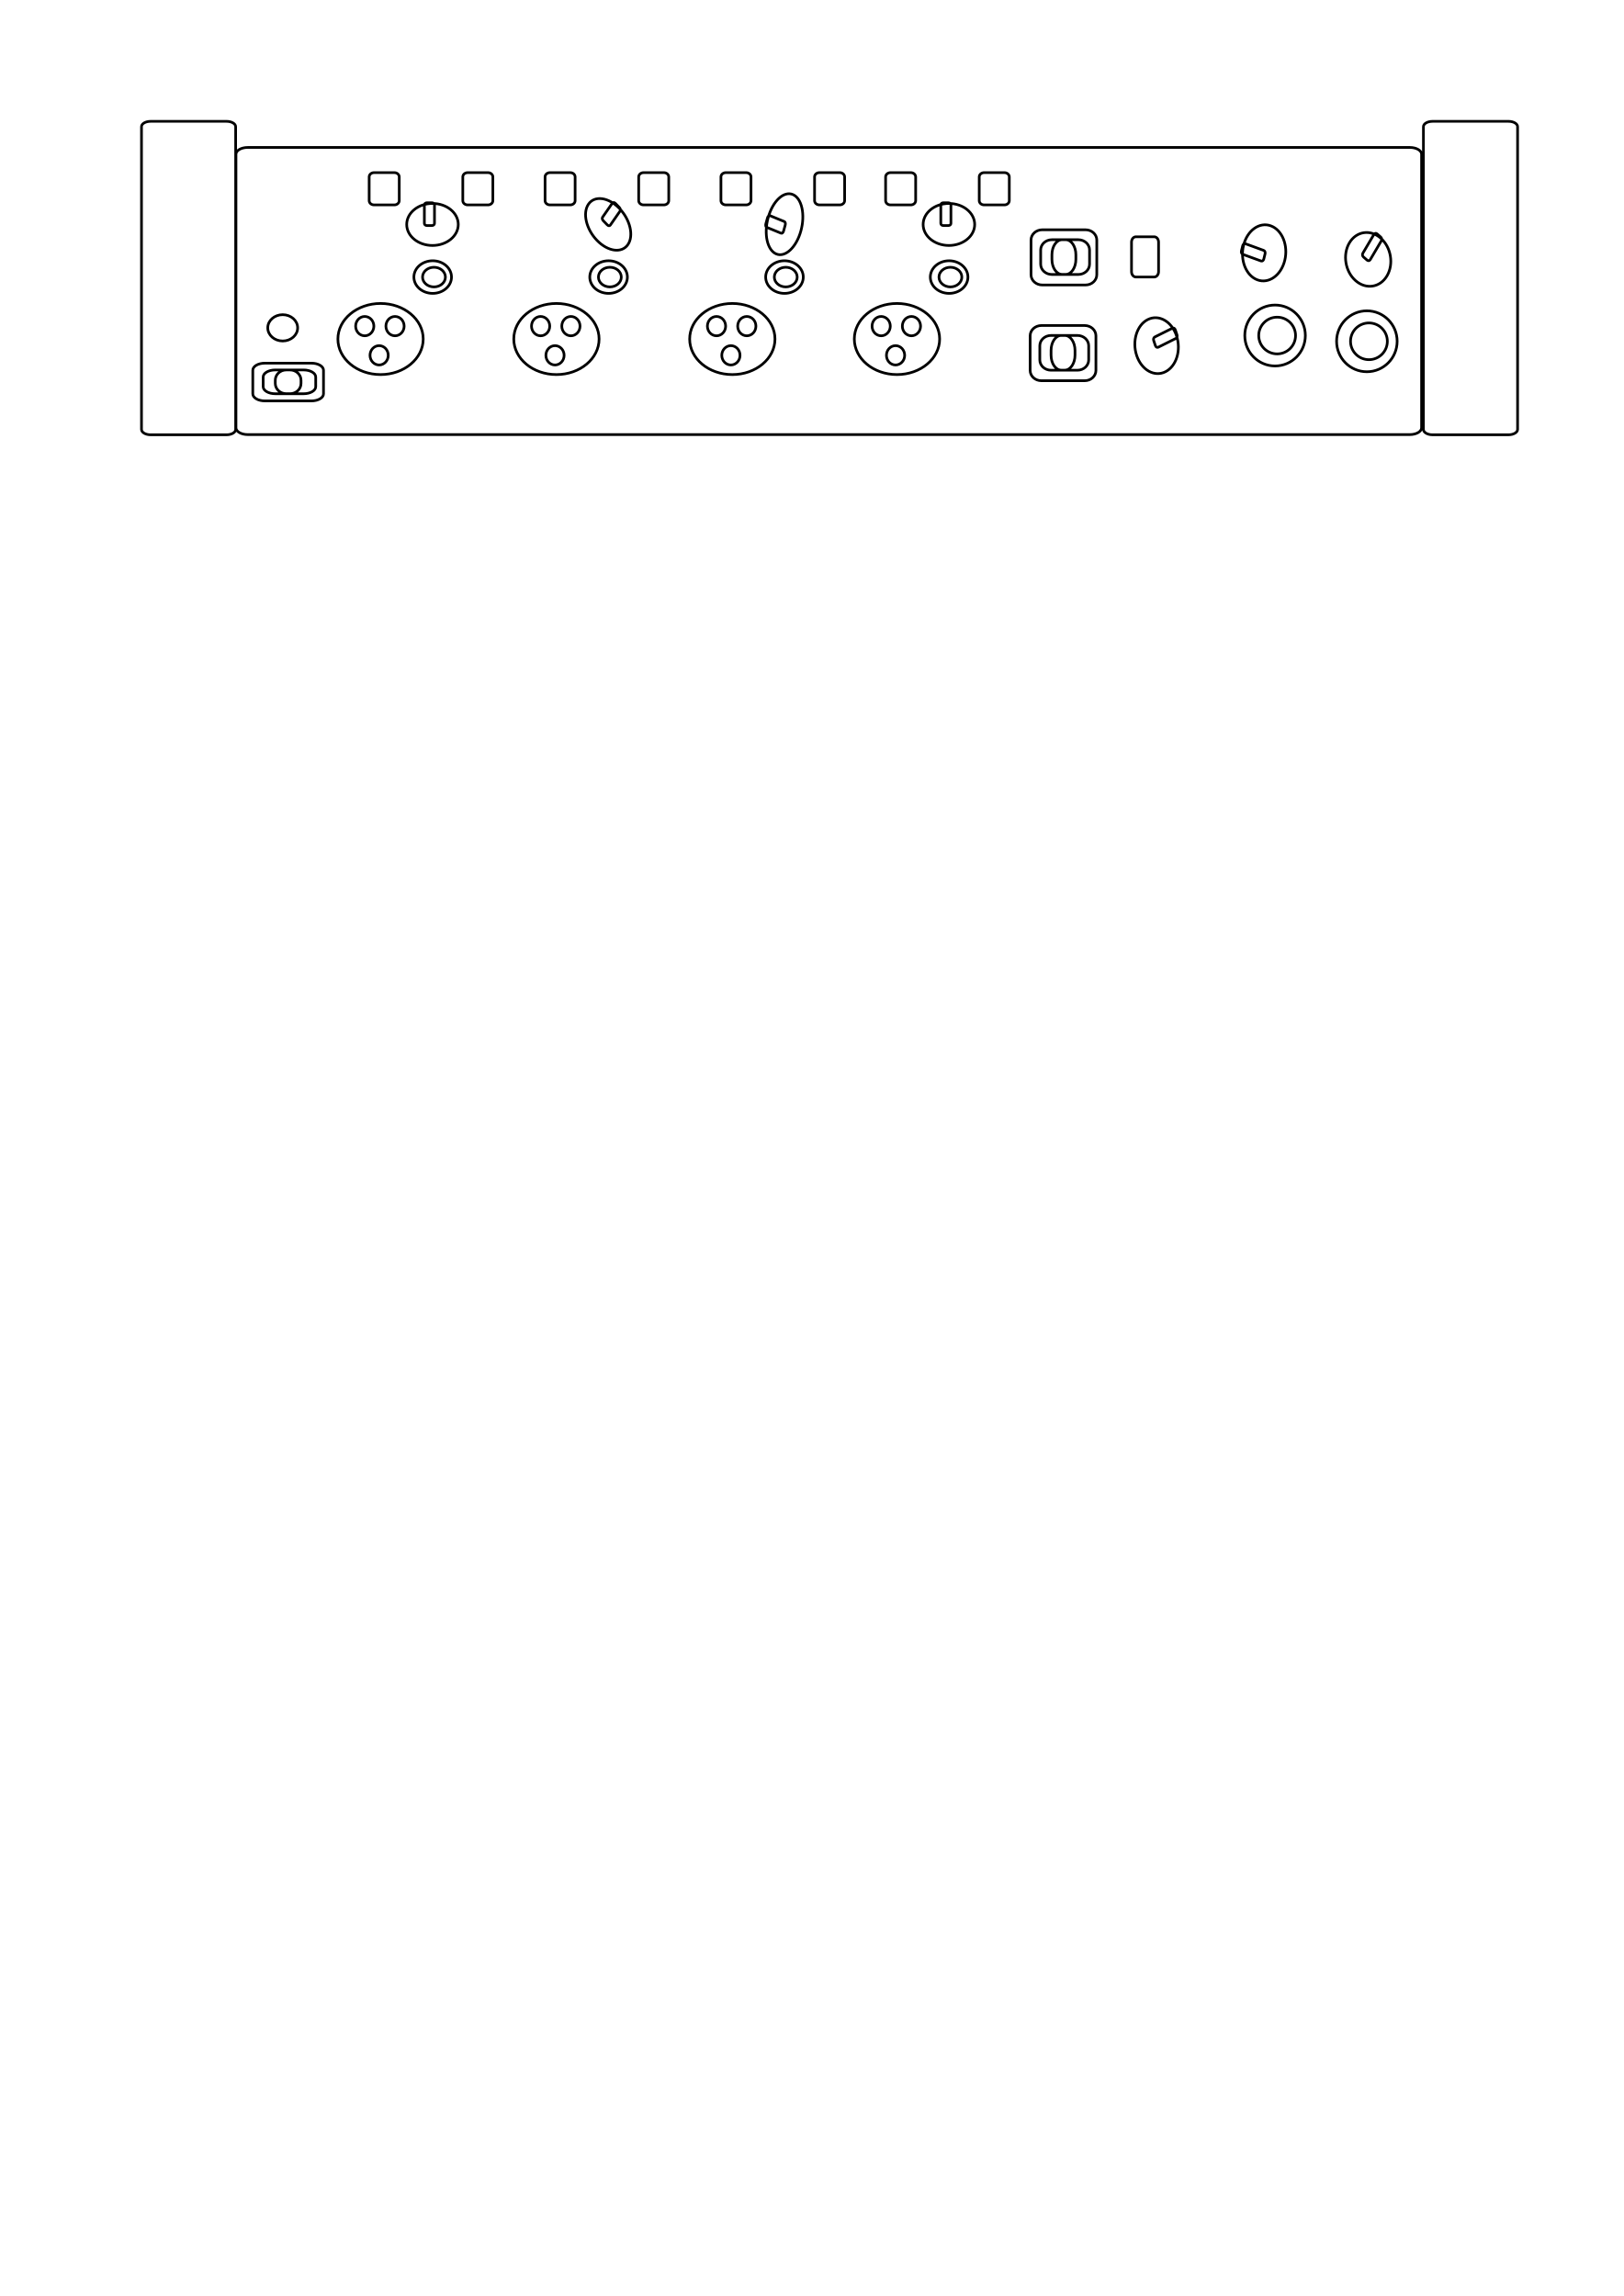
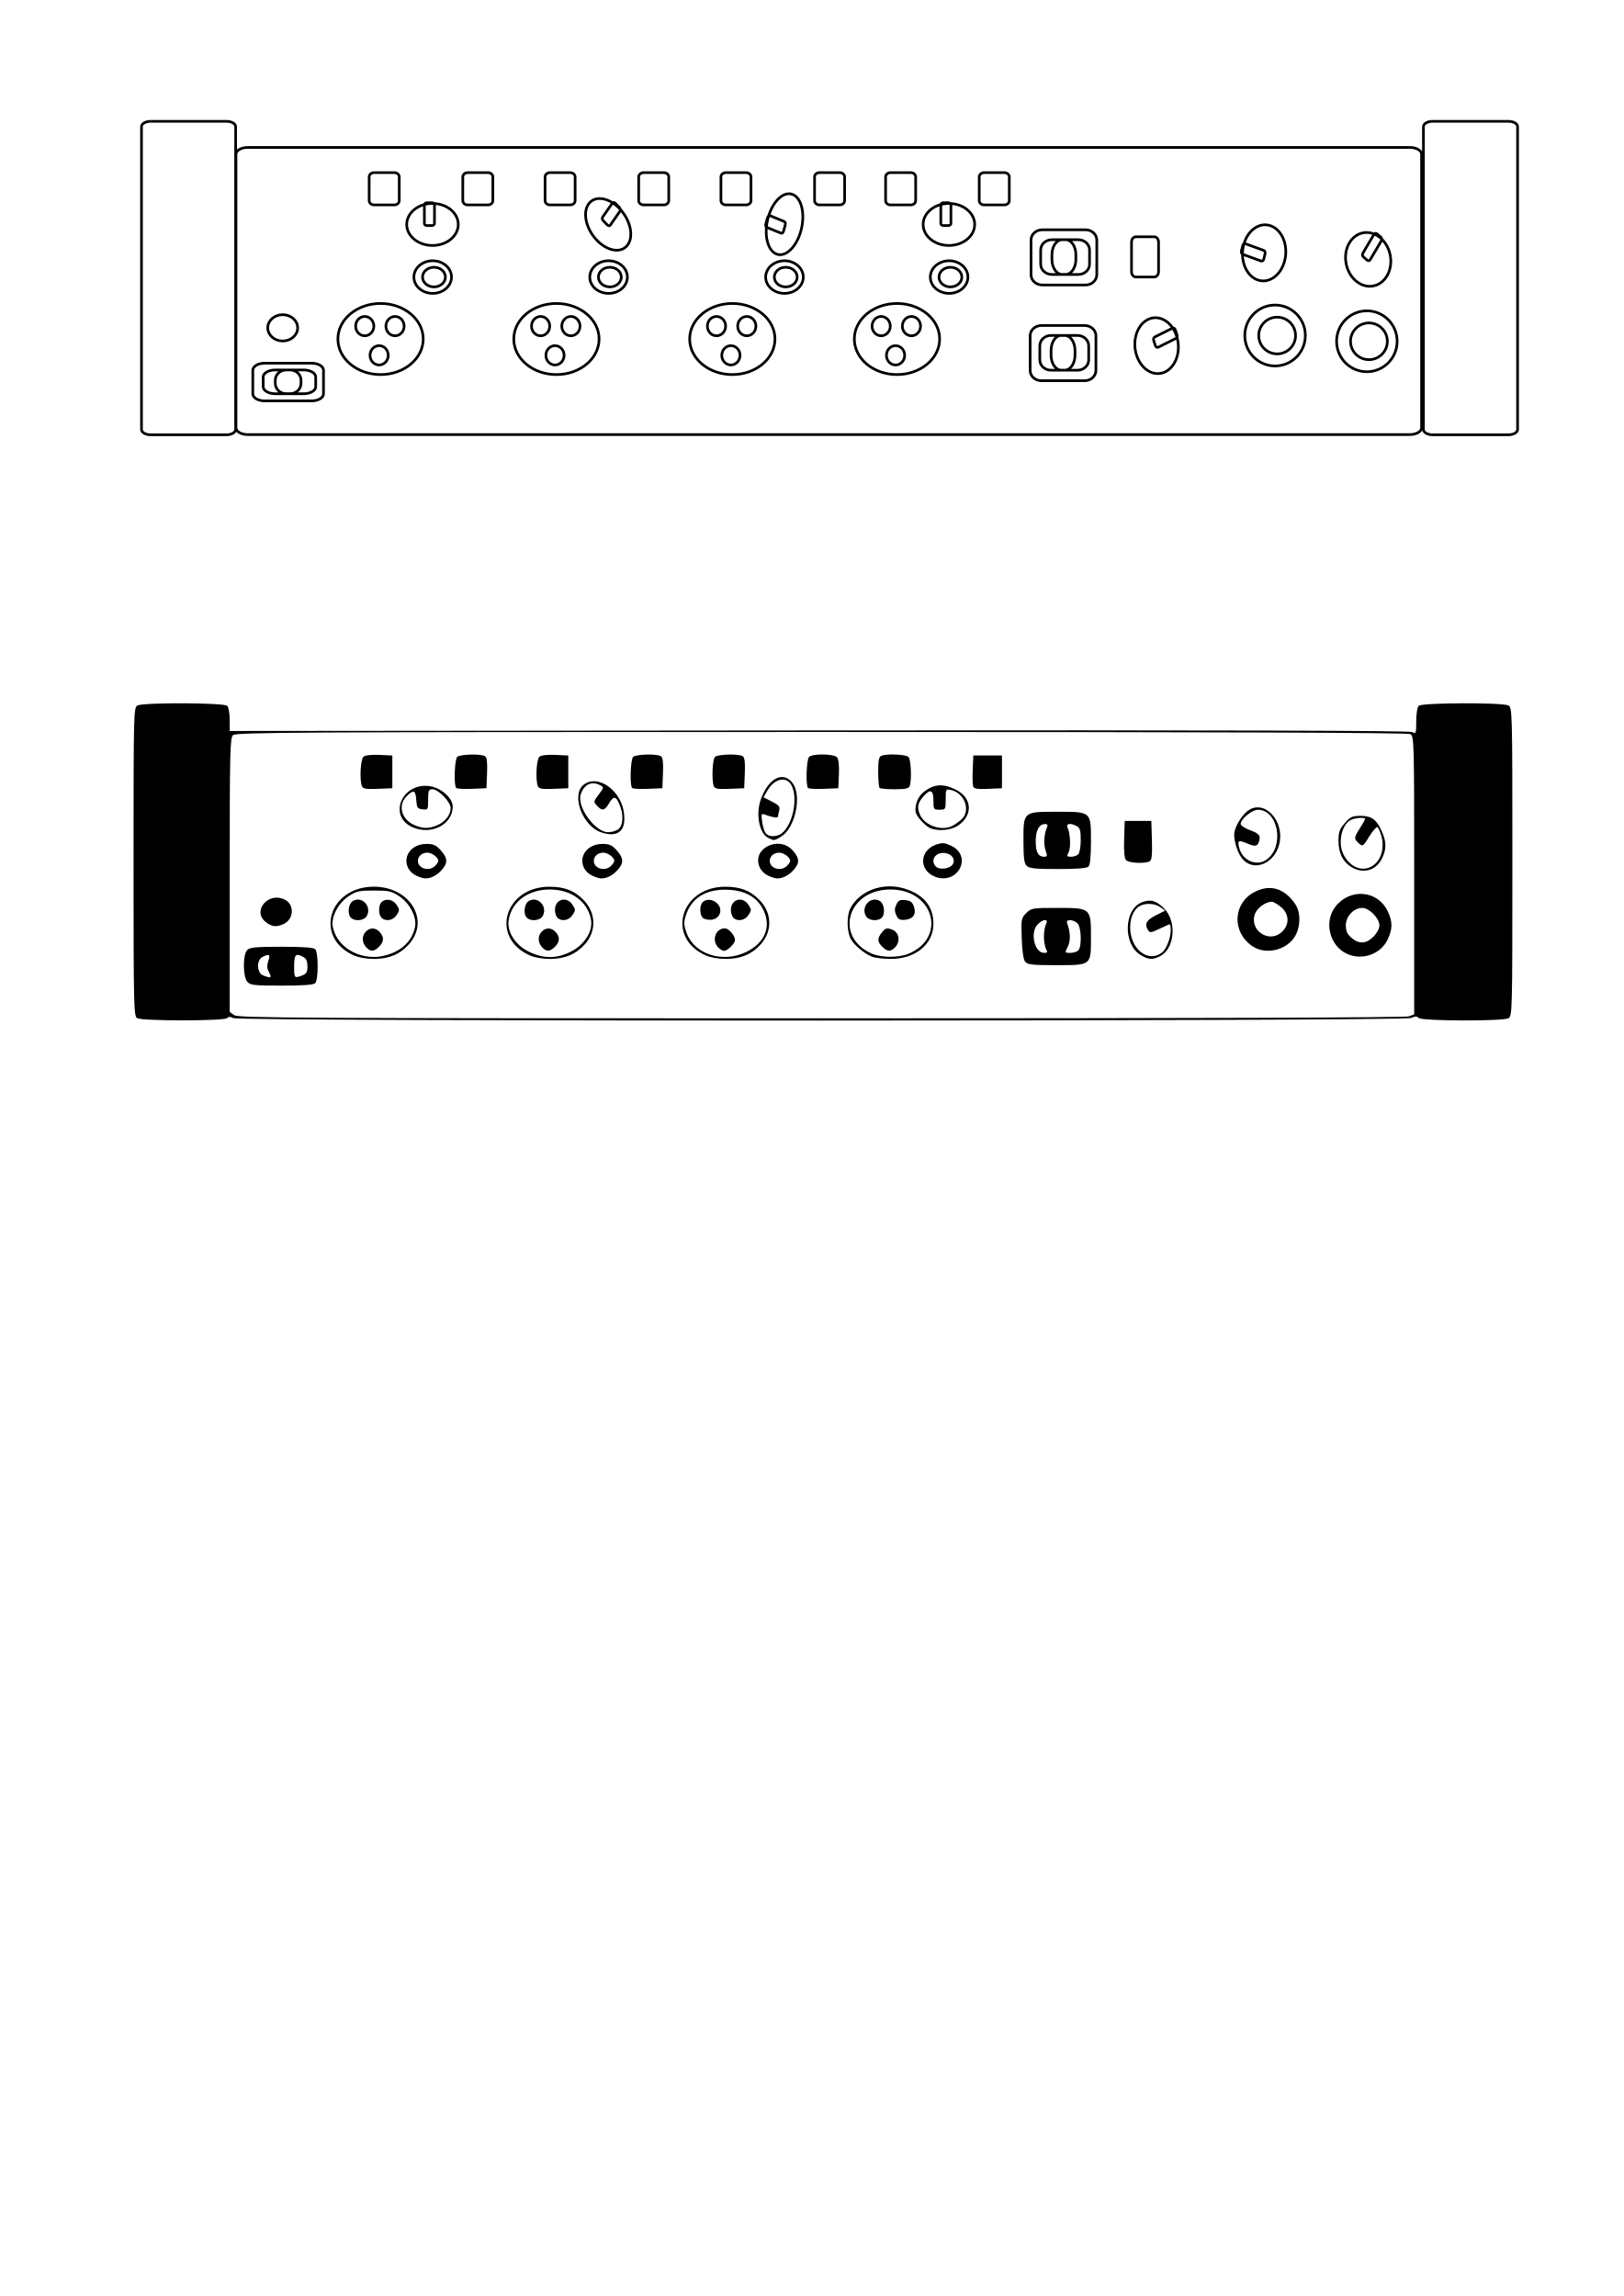
<svg xmlns="http://www.w3.org/2000/svg" width="210mm" height="297mm" viewBox="0 0 210 297" version="1.1" id="svg5">
  <defs id="defs2">
    </defs>
  <g id="layer1">
    <path id="path3294" style="fill:none;fill-rule:evenodd;stroke:#000000;stroke-width:0.345;stroke-linecap:round;stroke-linejoin:round;stroke-miterlimit:4;stroke-dasharray:none;paint-order:stroke markers fill" d="m 125.186,35.841 a 2.432,2.109 0 0 1 -2.432,2.109 2.432,2.109 0 0 1 -2.432,-2.109 2.432,2.109 0 0 1 2.432,-2.109 2.432,2.109 0 0 1 2.432,2.109 z m -0.787,0.002 a 1.479,1.271 0 0 1 -1.479,1.271 1.479,1.271 0 0 1 -1.479,-1.271 1.479,1.271 0 0 1 1.479,-1.271 1.479,1.271 0 0 1 1.479,1.271 z m -2.397,-9.614 h 0.66 c 0.179,0 0.324,0.12 0.324,0.268 v 2.411 c 0,0.149 -0.144,0.268 -0.324,0.268 h -0.66 c -0.179,0 -0.324,-0.12 -0.324,-0.268 v -2.411 c 0,-0.149 0.144,-0.268 0.324,-0.268 z m 4.058,2.807 a 3.334,2.717 0 0 1 -3.334,2.717 3.334,2.717 0 0 1 -3.334,-2.717 3.334,2.717 0 0 1 3.334,-2.717 3.334,2.717 0 0 1 3.334,2.717 z m 1.217,-6.705 h 2.63 c 0.349,0 0.629,0.246 0.629,0.553 v 3.069 c 0,0.306 -0.281,0.553 -0.629,0.553 h -2.63 c -0.349,0 -0.629,-0.246 -0.629,-0.553 v -3.069 c 0,-0.306 0.281,-0.553 0.629,-0.553 z m -12.109,0 h 2.63 c 0.349,0 0.629,0.246 0.629,0.553 v 3.069 c 0,0.306 -0.281,0.553 -0.629,0.553 h -2.63 c -0.349,0 -0.629,-0.246 -0.629,-0.553 v -3.069 c 0,-0.306 0.281,-0.553 0.629,-0.553 z m 1.837,23.631 a 1.179,1.25 0 0 1 -1.179,1.25 1.179,1.25 0 0 1 -1.179,-1.25 1.179,1.25 0 0 1 1.179,-1.25 1.179,1.25 0 0 1 1.179,1.25 z m 2.056,-3.775 a 1.179,1.25 0 0 1 -1.179,1.25 1.179,1.25 0 0 1 -1.179,-1.25 1.179,1.25 0 0 1 1.179,-1.25 1.179,1.25 0 0 1 1.179,1.25 z m -3.916,0 a 1.179,1.25 0 0 1 -1.179,1.25 1.179,1.25 0 0 1 -1.179,-1.25 1.179,1.25 0 0 1 1.179,-1.25 1.179,1.25 0 0 1 1.179,1.25 z m 6.382,1.667 a 5.517,4.599 0 0 1 -5.517,4.599 5.517,4.599 0 0 1 -5.517,-4.599 5.517,4.599 0 0 1 5.517,-4.599 5.517,4.599 0 0 1 5.517,4.599 z m -17.636,-8.013 a 2.432,2.109 0 0 1 -2.432,2.109 2.432,2.109 0 0 1 -2.432,-2.109 2.432,2.109 0 0 1 2.432,-2.109 2.432,2.109 0 0 1 2.432,2.109 z m -0.787,0.002 a 1.479,1.271 0 0 1 -1.479,1.271 1.479,1.271 0 0 1 -1.479,-1.271 1.479,1.271 0 0 1 1.479,-1.271 1.479,1.271 0 0 1 1.479,1.271 z m -7.395,10.119 a 1.179,1.25 0 0 1 -1.179,1.25 1.179,1.25 0 0 1 -1.179,-1.25 1.179,1.25 0 0 1 1.179,-1.25 1.179,1.25 0 0 1 1.179,1.25 z m 2.056,-3.775 a 1.179,1.25 0 0 1 -1.179,1.25 1.179,1.25 0 0 1 -1.179,-1.25 1.179,1.25 0 0 1 1.179,-1.25 1.179,1.25 0 0 1 1.179,1.25 z m -3.916,0 a 1.179,1.25 0 0 1 -1.179,1.25 1.179,1.25 0 0 1 -1.179,-1.25 1.179,1.25 0 0 1 1.179,-1.25 1.179,1.25 0 0 1 1.179,1.25 z m 6.382,1.667 a 5.517,4.599 0 0 1 -5.517,4.599 5.517,4.599 0 0 1 -5.517,-4.599 5.517,4.599 0 0 1 5.517,-4.599 5.517,4.599 0 0 1 5.517,4.599 z m -1.181,-14.912 0.211,-0.762 c 0.057,-0.207 0.197,-0.335 0.312,-0.288 l 1.876,0.771 c 0.116,0.048 0.163,0.252 0.105,0.459 l -0.211,0.762 c -0.057,0.207 -0.197,0.335 -0.312,0.288 l -1.876,-0.771 c -0.116,-0.048 -0.163,-0.252 -0.105,-0.459 z m 3.483,-3.783 a 2.262,4.005 12.245 0 1 1.048,4.715 2.262,4.005 12.245 0 1 -3.181,2.977 2.262,4.005 12.245 0 1 -1.048,-4.715 2.262,4.005 12.245 0 1 3.181,-2.977 z M 93.871,22.33 h 2.63 c 0.349,0 0.629,0.246 0.629,0.553 v 3.069 c 0,0.306 -0.281,0.553 -0.629,0.553 h -2.63 c -0.349,0 -0.629,-0.246 -0.629,-0.553 v -3.069 c 0,-0.306 0.281,-0.553 0.629,-0.553 z m 12.109,0 h 2.63 c 0.349,0 0.629,0.246 0.629,0.553 v 3.069 c 0,0.306 -0.281,0.553 -0.629,0.553 h -2.63 c -0.349,0 -0.629,-0.246 -0.629,-0.553 v -3.069 c 0,-0.306 0.281,-0.553 0.629,-0.553 z M 81.142,35.841 a 2.432,2.109 0 0 1 -2.432,2.109 2.432,2.109 0 0 1 -2.432,-2.109 2.432,2.109 0 0 1 2.432,-2.109 2.432,2.109 0 0 1 2.432,2.109 z m -0.787,0.002 a 1.479,1.271 0 0 1 -1.479,1.271 1.479,1.271 0 0 1 -1.479,-1.271 1.479,1.271 0 0 1 1.479,-1.271 1.479,1.271 0 0 1 1.479,1.271 z m -7.395,10.119 a 1.179,1.25 0 0 1 -1.179,1.25 1.179,1.25 0 0 1 -1.179,-1.25 1.179,1.25 0 0 1 1.179,-1.25 1.179,1.25 0 0 1 1.179,1.25 z m 2.056,-3.775 a 1.179,1.25 0 0 1 -1.179,1.25 1.179,1.25 0 0 1 -1.179,-1.25 1.179,1.25 0 0 1 1.179,-1.25 1.179,1.25 0 0 1 1.179,1.25 z m -3.916,0 a 1.179,1.25 0 0 1 -1.179,1.25 1.179,1.25 0 0 1 -1.179,-1.25 1.179,1.25 0 0 1 1.179,-1.25 1.179,1.25 0 0 1 1.179,1.25 z m 6.382,1.667 a 5.517,4.599 0 0 1 -5.517,4.599 5.517,4.599 0 0 1 -5.517,-4.599 5.517,4.599 0 0 1 5.517,-4.599 5.517,4.599 0 0 1 5.517,4.599 z m 2.113,-17.541 0.504,0.519 c 0.137,0.141 0.184,0.346 0.105,0.459 l -1.279,1.841 c -0.079,0.113 -0.253,0.091 -0.389,-0.05 l -0.504,-0.519 c -0.137,-0.141 -0.184,-0.346 -0.105,-0.459 l 1.279,-1.841 c 0.079,-0.113 0.253,-0.091 0.389,0.05 z m 1.609,5.334 a 3.712,2.441 54.786 0 1 -3.987,-0.547 3.712,2.441 54.786 0 1 -1.104,-4.696 3.712,2.441 54.786 0 1 3.987,0.547 3.712,2.441 54.786 0 1 1.104,4.696 z m 2.029,-9.316 h 2.63 c 0.349,0 0.629,0.246 0.629,0.553 v 3.069 c 0,0.306 -0.281,0.553 -0.629,0.553 h -2.63 c -0.349,0 -0.629,-0.246 -0.629,-0.553 v -3.069 c 0,-0.306 0.281,-0.553 0.629,-0.553 z m -12.109,0 h 2.63 c 0.349,0 0.629,0.246 0.629,0.553 v 3.069 c 0,0.306 -0.281,0.553 -0.629,0.553 h -2.63 c -0.349,0 -0.629,-0.246 -0.629,-0.553 v -3.069 c 0,-0.306 0.281,-0.553 0.629,-0.553 z M 58.394,35.841 a 2.432,2.109 0 0 1 -2.432,2.109 2.432,2.109 0 0 1 -2.432,-2.109 2.432,2.109 0 0 1 2.432,-2.109 2.432,2.109 0 0 1 2.432,2.109 z m -0.787,0.002 a 1.479,1.271 0 0 1 -1.479,1.271 1.479,1.271 0 0 1 -1.479,-1.271 1.479,1.271 0 0 1 1.479,-1.271 1.479,1.271 0 0 1 1.479,1.271 z m -2.397,-9.614 h 0.66 c 0.179,0 0.324,0.12 0.324,0.268 v 2.411 c 0,0.149 -0.144,0.268 -0.324,0.268 h -0.66 c -0.179,0 -0.324,-0.12 -0.324,-0.268 v -2.411 c 0,-0.149 0.144,-0.268 0.324,-0.268 z m 4.058,2.807 a 3.334,2.717 0 0 1 -3.334,2.717 3.334,2.717 0 0 1 -3.334,-2.717 3.334,2.717 0 0 1 3.334,-2.717 3.334,2.717 0 0 1 3.334,2.717 z m 1.217,-6.705 h 2.63 c 0.349,0 0.629,0.246 0.629,0.553 v 3.069 c 0,0.306 -0.281,0.553 -0.629,0.553 h -2.63 c -0.349,0 -0.629,-0.246 -0.629,-0.553 v -3.069 c 0,-0.306 0.281,-0.553 0.629,-0.553 z m -12.109,0 h 2.63 c 0.349,0 0.629,0.246 0.629,0.553 v 3.069 c 0,0.306 -0.281,0.553 -0.629,0.553 H 48.375 c -0.349,0 -0.629,-0.246 -0.629,-0.553 v -3.069 c 0,-0.306 0.281,-0.553 0.629,-0.553 z m 1.837,23.631 a 1.179,1.25 0 0 1 -1.179,1.25 1.179,1.25 0 0 1 -1.179,-1.25 1.179,1.25 0 0 1 1.179,-1.25 1.179,1.25 0 0 1 1.179,1.25 z m 2.056,-3.775 a 1.179,1.25 0 0 1 -1.179,1.25 1.179,1.25 0 0 1 -1.179,-1.25 1.179,1.25 0 0 1 1.179,-1.25 1.179,1.25 0 0 1 1.179,1.25 z m -3.916,0 a 1.179,1.25 0 0 1 -1.179,1.25 1.179,1.25 0 0 1 -1.179,-1.25 1.179,1.25 0 0 1 1.179,-1.25 1.179,1.25 0 0 1 1.179,1.25 z m 6.382,1.667 a 5.517,4.599 0 0 1 -5.517,4.599 5.517,4.599 0 0 1 -5.517,-4.599 5.517,4.599 0 0 1 5.517,-4.599 5.517,4.599 0 0 1 5.517,4.599 z M 38.496,42.408 a 1.933,1.701 0 0 1 -1.933,1.701 1.933,1.701 0 0 1 -1.933,-1.701 1.933,1.701 0 0 1 1.933,-1.701 1.933,1.701 0 0 1 1.933,1.701 z m -1.476,5.449 h 0.495 c 0.785,0 1.417,0.593 1.417,1.329 v 0.411 c 0,0.736 -0.632,1.329 -1.417,1.329 h -0.495 c -0.785,0 -1.417,-0.593 -1.417,-1.329 v -0.411 c 0,-0.736 0.632,-1.329 1.417,-1.329 z M 34.26,46.977 h 6.015 c 0.867,0 1.565,0.406 1.565,0.911 v 3.062 c 0,0.505 -0.698,0.911 -1.565,0.911 h -6.015 c -0.867,0 -1.565,-0.406 -1.565,-0.911 v -3.062 c 0,-0.505 0.698,-0.911 1.565,-0.911 z m 1.342,0.879 h 3.666 c 0.867,0 1.565,0.406 1.565,0.911 v 1.255 c 0,0.505 -0.698,0.911 -1.565,0.911 h -3.666 c -0.867,0 -1.565,-0.406 -1.565,-0.911 v -1.255 c 0,-0.505 0.698,-0.911 1.565,-0.911 z M 137.368,31.008 h 0.461 c 0.73,0 1.318,0.867 1.318,1.943 v 0.601 c 0,1.076 -0.588,1.943 -1.318,1.943 h -0.461 c -0.73,0 -1.318,-0.867 -1.318,-1.943 v -0.601 c 0,-1.076 0.588,-1.943 1.318,-1.943 z m -2.567,-1.285 h 5.595 c 0.807,0 1.456,0.594 1.456,1.332 v 4.477 c 0,0.738 -0.649,1.332 -1.456,1.332 h -5.595 c -0.807,0 -1.456,-0.594 -1.456,-1.332 v -4.477 c 0,-0.738 0.649,-1.332 1.456,-1.332 z m 1.249,1.285 h 3.41 c 0.807,0 1.456,0.594 1.456,1.332 v 1.834 c 0,0.738 -0.649,1.332 -1.456,1.332 h -3.41 c -0.807,0 -1.456,-0.594 -1.456,-1.332 v -1.834 c 0,-0.738 0.649,-1.332 1.456,-1.332 z m 1.206,12.384 h 0.461 c 0.73,0 1.318,0.867 1.318,1.943 v 0.601 c 0,1.076 -0.588,1.943 -1.318,1.943 h -0.461 c -0.73,0 -1.318,-0.867 -1.318,-1.943 v -0.601 c 0,-1.076 0.588,-1.943 1.318,-1.943 z M 134.689,42.107 h 5.595 c 0.807,0 1.456,0.594 1.456,1.332 v 4.477 c 0,0.738 -0.649,1.332 -1.456,1.332 h -5.595 c -0.807,0 -1.456,-0.594 -1.456,-1.332 v -4.477 c 0,-0.738 0.649,-1.332 1.456,-1.332 z m 1.249,1.285 h 3.41 c 0.807,0 1.456,0.594 1.456,1.332 v 1.834 c 0,0.738 -0.649,1.332 -1.456,1.332 h -3.41 c -0.807,0 -1.456,-0.594 -1.456,-1.332 v -1.834 c 0,-0.738 0.649,-1.332 1.456,-1.332 z m 16.064,-0.741 0.225,0.669 c 0.061,0.182 -0.003,0.385 -0.144,0.455 l -2.284,1.141 c -0.141,0.07 -0.303,-0.019 -0.365,-0.201 l -0.225,-0.669 c -0.061,-0.182 0.003,-0.385 0.144,-0.455 l 2.284,-1.141 c 0.141,-0.07 0.303,0.019 0.365,0.201 z m -1.275,5.439 a 3.622,2.805 84.136 0 1 -3.713,-2.092 3.622,2.805 84.136 0 1 1.436,-4.663 3.622,2.805 84.136 0 1 3.713,2.092 3.622,2.805 84.136 0 1 -1.436,4.663 z m -3.817,-17.461 h 2.366 c 0.314,0 0.566,0.307 0.566,0.689 v 3.826 c 0,0.382 -0.252,0.689 -0.566,0.689 h -2.366 c -0.314,0 -0.566,-0.307 -0.566,-0.689 v -3.826 c 0,-0.382 0.252,-0.689 0.566,-0.689 z M 185.28,15.695 h 9.813 c 0.655,0 1.182,0.307 1.182,0.689 V 55.553 c 0,0.382 -0.527,0.689 -1.182,0.689 h -9.813 c -0.655,0 -1.182,-0.307 -1.182,-0.689 V 16.385 c 0,-0.382 0.527,-0.689 1.182,-0.689 z m -165.797,0 h 9.813 c 0.655,0 1.182,0.307 1.182,0.689 V 55.553 c 0,0.382 -0.527,0.689 -1.182,0.689 h -9.813 c -0.655,0 -1.182,-0.307 -1.182,-0.689 V 16.385 c 0,-0.382 0.527,-0.689 1.182,-0.689 z m 12.551,3.378 H 182.342 c 0.84,0 1.517,0.395 1.517,0.885 v 35.373 c 0,0.49 -0.677,0.885 -1.517,0.885 H 32.035 c -0.84,0 -1.517,-0.395 -1.517,-0.885 v -35.373 c 0,-0.49 0.677,-0.885 1.517,-0.885 z m 128.522,13.392 0.17,-0.693 c 0.046,-0.188 0.201,-0.297 0.347,-0.244 l 2.365,0.862 c 0.146,0.053 0.226,0.247 0.18,0.435 l -0.17,0.693 c -0.046,0.188 -0.201,0.297 -0.347,0.244 l -2.365,-0.862 c -0.146,-0.053 -0.226,-0.247 -0.18,-0.435 z m 3.801,-3.253 a 2.795,3.634 4.447 0 1 1.807,4.469 2.795,3.634 4.447 0 1 -3.525,2.526 2.795,3.634 4.447 0 1 -1.807,-4.469 2.795,3.634 4.447 0 1 3.525,-2.526 z m 4.468,14.188 a 3.916,3.94 0 0 1 -3.916,3.94 3.916,3.94 0 0 1 -3.916,-3.94 3.916,3.94 0 0 1 3.916,-3.94 3.916,3.94 0 0 1 3.916,3.94 z m -1.267,0.003 a 2.381,2.375 0 0 1 -2.381,2.375 2.381,2.375 0 0 1 -2.381,-2.375 2.381,2.375 0 0 1 2.381,-2.375 2.381,2.375 0 0 1 2.381,2.375 z m 10.54,-13.154 0.482,0.421 c 0.131,0.114 0.165,0.328 0.076,0.478 l -1.439,2.443 c -0.089,0.151 -0.266,0.18 -0.397,0.065 l -0.482,-0.421 c -0.131,-0.114 -0.165,-0.328 -0.076,-0.478 l 1.439,-2.443 c 0.089,-0.151 0.266,-0.18 0.397,-0.065 z m 1.289,5.434 a 3.5,2.903 78.941 0 1 -4.058,0.625 3.5,2.903 78.941 0 1 -0.815,-4.881 3.5,2.903 78.941 0 1 4.058,-0.625 3.5,2.903 78.941 0 1 0.815,4.881 z m 1.311,8.464 a 3.916,3.94 0 0 1 -3.916,3.94 3.916,3.94 0 0 1 -3.916,-3.94 3.916,3.94 0 0 1 3.916,-3.94 3.916,3.94 0 0 1 3.916,3.94 z m -1.267,0.003 a 2.381,2.375 0 0 1 -2.381,2.375 2.381,2.375 0 0 1 -2.381,-2.375 2.381,2.375 0 0 1 2.381,-2.375 2.381,2.375 0 0 1 2.381,2.375 z" />
+     <path style="fill:#000000;fill-rule:evenodd;stroke:#000000;stroke-width:1.226;stroke-linecap:round;stroke-linejoin:round;paint-order:stroke markers fill" d="" id="path1917" transform="scale(0.2645833)" />
+     <path style="fill:#000000;fill-rule:evenodd;stroke:#000000;stroke-width:1.226;stroke-linecap:round;stroke-linejoin:round;paint-order:stroke markers fill" d="" id="path2346" transform="scale(0.2645833)" />
+     <path style="fill:#000000;fill-rule:evenodd;stroke:#000000;stroke-width:1.226;stroke-linecap:round;stroke-linejoin:round;paint-order:stroke markers fill" d="" id="path2385" transform="scale(0.2645833)" />
  </g>
+   <g id="layer2">
+     <path style="fill:#000000;stroke-width:0.265" d="m 17.736,131.707 c -0.434,-0.253 -0.463,-1.499 -0.463,-20.223 0,-19.457 0.013,-19.96 0.512,-20.227 0.756,-0.405 11.197,-0.366 11.606,0.044 0.175,0.175 0.317,0.978 0.317,1.786 l -4e-6,1.468 76.215,-0.068 c 52.397,-0.046 76.376,0.018 76.729,0.208 0.484,0.259 0.514,0.177 0.514,-1.401 0,-0.951 0.137,-1.814 0.318,-1.994 0.409,-0.409 10.85,-0.448 11.606,-0.044 0.499,0.267 0.512,0.771 0.512,20.231 0,19.461 -0.013,19.964 -0.512,20.231 -0.745,0.399 -11.196,0.366 -11.599,-0.036 -0.237,-0.237 -0.47,-0.237 -0.991,0 -0.944,0.43 -151.505,0.451 -152.308,0.021 -0.391,-0.209 -0.62,-0.209 -0.829,0 -0.379,0.379 -10.976,0.382 -11.626,0.003 z m 164.487,-0.237 0.679,-0.258 v -17.989 c 0,-17.514 -0.013,-17.996 -0.512,-18.263 -0.349,-0.187 -24.526,-0.274 -76.181,-0.274 -68.438,0 -75.709,0.04 -76.085,0.416 -0.37,0.37 -0.416,2.377 -0.416,18.109 v 17.693 l 0.588,0.412 c 0.529,0.37 8.167,0.412 75.918,0.412 48.305,0 75.574,-0.093 76.009,-0.258 z M 31.998,127.011 c -0.596,-0.658 -0.611,-3.539 -0.022,-4.127 0.342,-0.342 1.135,-0.416 4.445,-0.416 2.781,0 4.128,0.098 4.347,0.318 0.421,0.421 0.421,3.971 0,4.392 -0.219,0.219 -1.561,0.318 -4.325,0.318 -3.546,0 -4.058,-0.056 -4.445,-0.484 z m 3.002,-0.724 c 0,-0.082 -0.128,-0.388 -0.284,-0.68 -0.197,-0.368 -0.201,-0.769 -0.014,-1.306 0.295,-0.846 0.1,-0.971 -0.778,-0.501 -0.768,0.411 -0.71,2.045 0.084,2.364 0.718,0.289 0.992,0.323 0.992,0.123 z m 4.084,-0.108 c 0.55,-0.209 0.679,-0.434 0.679,-1.181 0,-0.642 -0.156,-1.007 -0.512,-1.197 -1.011,-0.541 -1.208,-0.349 -1.208,1.181 0,1.565 0.018,1.586 1.041,1.197 z m 93.514,-1.766 c -0.237,-0.285 -0.395,-1.339 -0.454,-3.03 -0.087,-2.484 -0.062,-2.622 0.583,-3.267 0.65,-0.65 0.789,-0.674 3.993,-0.674 4.371,0 4.378,0.006 4.378,3.795 0,3.686 0.093,3.613 -4.553,3.613 -3.009,0 -3.643,-0.07 -3.948,-0.437 z m 2.689,-1.662 c -0.151,-0.281 -0.274,-1.004 -0.274,-1.605 0,-0.601 0.123,-1.323 0.274,-1.605 0.379,-0.708 -0.354,-0.696 -1.068,0.017 -1.031,1.031 -0.441,3.704 0.818,3.704 0.436,0 0.477,-0.086 0.25,-0.512 z m 4.171,0.194 c 0.475,-0.475 0.404,-2.998 -0.098,-3.5 -0.534,-0.534 -1.549,-0.562 -1.348,-0.038 0.434,1.13 0.468,2.29 0.091,3.047 -0.4,0.802 -0.398,0.808 0.317,0.808 0.396,0 0.863,-0.143 1.038,-0.318 z m -93.744,0.618 c -5.138,-2.334 -3.187,-8.866 2.648,-8.866 4.631,0 7.28,4.317 4.553,7.422 -1.148,1.308 -2.609,1.926 -4.553,1.926 -0.971,0 -1.999,-0.187 -2.648,-0.482 z m 5.319,-0.404 c 1.423,-0.663 2.356,-1.814 2.647,-3.268 0.249,-1.243 -0.686,-3.06 -2.034,-3.951 -1.006,-0.666 -1.362,-0.747 -3.284,-0.747 -1.922,0 -2.278,0.081 -3.284,0.747 -1.348,0.892 -2.283,2.708 -2.034,3.951 0.451,2.257 2.688,3.896 5.318,3.896 0.837,0 1.818,-0.231 2.671,-0.628 z M 47.344,122.513 c -0.552,-0.61 -0.561,-1.472 -0.022,-2.011 0.552,-0.552 1.255,-0.526 1.792,0.068 0.582,0.643 0.553,1.254 -0.091,1.897 -0.657,0.657 -1.114,0.669 -1.679,0.045 z m -2.012,-3.866 c -0.419,-0.505 -0.254,-1.747 0.276,-2.079 1.168,-0.731 2.508,0.658 1.84,1.906 -0.349,0.652 -1.632,0.757 -2.117,0.173 z m 4.008,0.063 c -0.409,-0.409 -0.409,-1.602 0,-2.011 0.533,-0.533 1.491,-0.365 1.956,0.344 0.401,0.613 0.401,0.71 0,1.323 -0.464,0.709 -1.422,0.877 -1.956,0.344 z m 19.127,4.851 c -5.132,-2.331 -3.181,-8.889 2.636,-8.858 1.89,0.01 3.154,0.495 4.313,1.654 1.668,1.668 1.772,4.029 0.252,5.76 -1.148,1.308 -2.609,1.926 -4.553,1.926 -0.971,0 -1.999,-0.187 -2.648,-0.482 z m 5.45,-0.506 c 1.735,-0.907 2.792,-2.639 2.514,-4.121 -0.436,-2.322 -2.56,-3.875 -5.302,-3.875 -2.788,0 -4.89,1.524 -5.329,3.864 -0.285,1.518 0.772,3.255 2.517,4.14 1.953,0.989 3.696,0.987 5.599,-0.008 z m -3.82,-0.542 c -0.552,-0.61 -0.561,-1.472 -0.022,-2.011 0.552,-0.552 1.255,-0.526 1.792,0.068 0.582,0.643 0.553,1.254 -0.091,1.897 -0.657,0.657 -1.114,0.669 -1.679,0.045 z m -2.012,-3.866 c -0.419,-0.505 -0.254,-1.747 0.276,-2.079 1.168,-0.731 2.508,0.658 1.84,1.906 -0.349,0.652 -1.632,0.757 -2.117,0.173 z m 4.008,0.063 c -0.175,-0.175 -0.318,-0.627 -0.318,-1.005 0,-1.395 1.506,-1.833 2.273,-0.661 0.401,0.613 0.401,0.71 0,1.323 -0.464,0.709 -1.422,0.877 -1.956,0.344 z m 19.127,4.851 c -5.132,-2.331 -3.181,-8.889 2.636,-8.858 1.89,0.01 3.154,0.495 4.313,1.654 1.668,1.668 1.772,4.029 0.252,5.76 -1.148,1.308 -2.609,1.926 -4.553,1.926 -0.971,0 -1.999,-0.187 -2.648,-0.482 z m 5.364,-0.451 c 2.293,-1.143 3.148,-3.144 2.229,-5.222 -0.759,-1.716 -2.243,-2.643 -4.458,-2.784 -2.961,-0.189 -4.963,1.009 -5.678,3.398 -0.261,0.87 -0.236,1.233 0.149,2.242 1.052,2.755 4.729,3.877 7.759,2.367 z m -3.733,-0.597 c -0.833,-0.921 -0.282,-2.427 0.889,-2.427 0.514,0 1.319,0.924 1.319,1.514 0,0.446 -0.962,1.396 -1.414,1.396 -0.196,0 -0.553,-0.218 -0.794,-0.484 z m -1.961,-3.79 c -0.419,-0.419 -0.426,-1.608 -0.012,-2.023 0.483,-0.483 1.396,-0.38 1.939,0.22 0.719,0.795 0.266,1.948 -0.807,2.054 -0.435,0.043 -0.939,-0.07 -1.12,-0.251 z m 3.957,-0.012 c -0.175,-0.175 -0.318,-0.627 -0.318,-1.005 0,-1.395 1.506,-1.833 2.273,-0.661 0.401,0.613 0.401,0.71 0,1.323 -0.464,0.709 -1.422,0.877 -1.956,0.344 z m 17.947,5.05 c -1.049,-0.419 -2.358,-1.523 -2.786,-2.352 -0.499,-0.966 -0.512,-2.979 -0.025,-3.915 1.177,-2.262 4.149,-3.379 6.877,-2.586 2.559,0.744 3.864,2.296 3.864,4.597 0,2.651 -2.353,4.566 -5.574,4.534 -0.936,-0.009 -1.996,-0.134 -2.356,-0.278 z m 4.693,-0.38 c 5.025,-2.1 3.291,-8.322 -2.32,-8.322 -5.575,0 -7.339,6.159 -2.379,8.31 1.205,0.523 3.464,0.528 4.699,0.012 z m -3.378,-0.913 c -0.66,-0.66 -0.667,-1.095 -0.028,-1.884 0.431,-0.532 0.608,-0.582 1.257,-0.355 0.926,0.324 1.168,1.491 0.47,2.262 -0.584,0.646 -1.036,0.639 -1.699,-0.023 z m -2.13,-3.993 c -0.668,-1.248 0.672,-2.636 1.84,-1.906 0.53,0.332 0.695,1.574 0.276,2.079 -0.485,0.584 -1.768,0.479 -2.117,-0.173 z m 3.941,-0.091 c -0.236,-0.517 -0.236,-0.839 0,-1.356 0.253,-0.556 0.462,-0.663 1.162,-0.595 0.661,0.064 0.912,0.25 1.112,0.824 0.345,0.987 -0.069,1.616 -1.134,1.722 -0.677,0.067 -0.889,-0.043 -1.14,-0.595 z m 31.576,5.136 c -2.246,-1.37 -2.161,-5.82 0.13,-6.777 1.142,-0.477 1.938,-0.26 2.978,0.814 1.618,1.669 1.312,5.159 -0.535,6.114 -0.998,0.516 -1.531,0.485 -2.573,-0.151 z m 2.834,-0.345 c 0.532,-0.441 1.085,-1.875 1.085,-2.814 0,-0.441 -0.056,-0.802 -0.125,-0.802 -0.069,0 -0.67,0.265 -1.337,0.589 -1.042,0.506 -1.246,0.534 -1.458,0.198 -0.508,-0.804 -0.255,-1.306 0.974,-1.931 l 1.229,-0.625 -0.626,-0.439 c -0.709,-0.497 -1.884,-0.571 -2.64,-0.166 -0.87,0.466 -1.381,1.793 -1.242,3.231 0.252,2.628 2.496,4.123 4.141,2.759 z m 23.939,0.236 c -2.28,-0.992 -3.088,-4.116 -1.577,-6.097 1.877,-2.461 5.458,-2.183 6.769,0.524 0.672,1.389 0.668,2.324 -0.016,3.737 -0.898,1.856 -3.23,2.683 -5.175,1.836 z m 3.36,-2.245 c 0.466,-0.466 0.773,-1.052 0.773,-1.476 0,-0.907 -1.321,-2.249 -2.214,-2.249 -1.099,0 -2.125,1.086 -2.125,2.249 0,0.757 0.174,1.144 0.729,1.622 0.98,0.843 1.894,0.796 2.837,-0.146 z m -15.643,1.236 c -2.697,-1.818 -2.546,-5.566 0.283,-7.027 1.997,-1.031 3.84,-0.482 5.243,1.562 0.781,1.138 0.703,3.175 -0.169,4.399 -1.179,1.656 -3.729,2.163 -5.357,1.066 z m 3.861,-1.905 c 0.956,-0.956 0.887,-2.278 -0.165,-3.164 -0.448,-0.377 -0.989,-0.685 -1.204,-0.685 -0.801,0 -1.903,0.805 -2.177,1.589 -0.757,2.171 1.924,3.88 3.545,2.259 z M 34.374,119.273 c -1.848,-1.453 0.384,-4.012 2.508,-2.875 1.234,0.66 1.112,2.53 -0.204,3.13 -0.938,0.428 -1.518,0.364 -2.304,-0.255 z m 20.205,-5.716 c -1.022,-0.32 -1.577,-0.745 -1.859,-1.424 -0.615,-1.484 0.598,-2.967 2.426,-2.967 0.92,0 1.249,0.148 1.863,0.834 0.935,1.047 0.94,1.669 0.018,2.648 -0.731,0.776 -1.71,1.14 -2.447,0.909 z m 1.701,-1.56 c 0.229,-0.229 0.416,-0.518 0.416,-0.643 0,-0.436 -0.836,-1.058 -1.421,-1.058 -0.692,0 -1.225,0.461 -1.225,1.058 0,1.011 1.445,1.427 2.23,0.643 z m 21.053,1.56 c -1.022,-0.32 -1.577,-0.745 -1.859,-1.424 -0.615,-1.484 0.598,-2.967 2.426,-2.967 0.92,0 1.249,0.148 1.863,0.834 0.935,1.047 0.94,1.669 0.018,2.648 -0.731,0.776 -1.71,1.14 -2.447,0.909 z m 1.701,-1.56 c 0.229,-0.229 0.416,-0.518 0.416,-0.643 0,-0.436 -0.836,-1.058 -1.421,-1.058 -0.692,0 -1.225,0.461 -1.225,1.058 0,1.011 1.445,1.427 2.23,0.643 z m 21.053,1.56 c -1.028,-0.322 -1.578,-0.747 -1.867,-1.444 -0.981,-2.368 2.536,-4.084 4.307,-2.102 0.925,1.035 0.927,1.66 0.007,2.636 -0.731,0.776 -1.71,1.14 -2.447,0.909 z m 1.701,-1.56 c 0.229,-0.229 0.416,-0.518 0.416,-0.643 0,-0.436 -0.836,-1.058 -1.421,-1.058 -0.692,0 -1.225,0.461 -1.225,1.058 0,1.011 1.445,1.427 2.23,0.643 z m 19.024,1.359 c -2.035,-0.9 -1.845,-3.407 0.312,-4.119 0.78,-0.257 1.083,-0.229 1.916,0.178 2.874,1.406 0.707,5.238 -2.228,3.941 z m 2.399,-1.539 c 0.402,-0.643 -0.091,-1.365 -1.007,-1.474 -1.229,-0.146 -1.951,0.962 -1.149,1.764 0.454,0.454 1.804,0.273 2.156,-0.29 z m 51.568,0.341 c -1.121,-0.683 -1.666,-1.806 -1.666,-3.428 0,-1.107 0.136,-1.482 0.821,-2.262 0.722,-0.823 0.972,-0.935 2.071,-0.935 1.42,0 2.095,0.527 2.784,2.178 0.524,1.254 0.518,2.144 -0.023,3.284 -0.762,1.605 -2.453,2.099 -3.986,1.164 z m 2.922,-0.289 c 0.967,-0.76 1.364,-2.22 0.986,-3.623 -0.163,-0.607 -0.402,-1.168 -0.531,-1.247 -0.129,-0.08 -0.608,0.464 -1.066,1.207 -0.807,1.311 -0.847,1.338 -1.346,0.886 -0.658,-0.595 -0.649,-0.71 0.147,-1.971 0.364,-0.576 0.661,-1.11 0.661,-1.185 0,-0.243 -1.341,-0.146 -1.867,0.135 -1.199,0.642 -1.682,3 -0.917,4.48 0.909,1.757 2.638,2.337 3.932,1.319 z m -44.918,0.128 c -0.327,-0.327 -0.416,-1.03 -0.416,-3.292 0,-3.727 -0.032,-3.7 4.366,-3.7 4.414,0 4.366,-0.042 4.366,3.799 0,1.961 -0.108,3.083 -0.318,3.292 -0.216,0.216 -1.477,0.318 -3.95,0.318 -2.949,0 -3.711,-0.078 -4.048,-0.416 z m 2.453,-1.972 c -0.281,-0.806 -0.21,-2.113 0.162,-2.97 0.142,-0.327 0.082,-0.463 -0.205,-0.463 -0.798,0 -1.238,0.786 -1.238,2.215 0,1.442 0.314,2.018 1.097,2.018 0.4,0 0.425,-0.108 0.183,-0.8 z m 4.222,0.483 c 0.175,-0.175 0.318,-1.004 0.318,-1.843 0,-1.237 -0.097,-1.577 -0.512,-1.799 -0.832,-0.445 -1.431,-0.35 -1.191,0.189 0.364,0.819 0.438,2.639 0.131,3.213 -0.264,0.493 -0.227,0.557 0.32,0.557 0.34,0 0.761,-0.143 0.935,-0.318 z m 21.362,0.748 c -0.647,-0.647 -1.197,-2.18 -1.198,-3.341 -5.3e-4,-0.781 0.87,-2.325 1.676,-2.971 2.148,-1.721 4.962,1.249 4.126,4.353 -0.64,2.377 -3.128,3.435 -4.604,1.958 z m 2.976,-0.05 c 2.361,-1.654 1.557,-6.428 -1.087,-6.458 -0.827,-0.009 -2.415,1.35 -2.229,1.908 0.06,0.18 0.576,0.5 1.146,0.713 1.207,0.449 1.418,0.683 1.238,1.373 -0.197,0.753 -0.475,0.819 -1.552,0.368 -1.144,-0.478 -1.286,-0.405 -1.05,0.535 0.419,1.668 2.237,2.471 3.536,1.561 z m -18.177,0.042 c -0.197,-0.237 -0.28,-1.213 -0.231,-2.712 l 0.077,-2.341 h 1.72 1.72 l 0.077,2.491 c 0.056,1.815 -0.016,2.55 -0.265,2.708 -0.57,0.362 -2.762,0.259 -3.098,-0.146 z m -46.239,-2.854 c -1.185,-0.573 -1.67,-3.071 -0.973,-5.014 0.985,-2.745 2.898,-3.705 4.117,-2.065 1.214,1.633 0.321,5.791 -1.479,6.889 -0.934,0.57 -0.889,0.565 -1.665,0.19 z m 1.973,-0.814 c 1.26,-1.341 1.797,-4.286 1.072,-5.877 -0.627,-1.376 -2.23,-1.069 -3.205,0.614 l -0.472,0.815 1.093,0.558 c 0.9,0.459 1.066,0.66 0.939,1.134 -0.085,0.317 -0.156,0.679 -0.158,0.804 -0.004,0.219 -0.779,0.099 -1.74,-0.27 -0.408,-0.156 -0.445,-0.046 -0.313,0.935 0.082,0.612 0.294,1.287 0.47,1.499 0.48,0.579 1.674,0.469 2.314,-0.212 z m -24.206,-0.185 c -2.126,-1.297 -3.117,-4.707 -1.701,-5.854 1.863,-1.508 4.981,0.729 5.274,3.785 0.167,1.742 -0.401,2.588 -1.738,2.587 -0.542,-5.5e-4 -1.368,-0.234 -1.835,-0.519 z m 2.879,-0.183 c 0.588,-0.532 0.631,-1.874 0.1,-3.142 -0.47,-1.125 -0.771,-1.152 -1.379,-0.124 -0.549,0.929 -0.89,0.989 -1.54,0.27 -0.458,-0.506 -0.45,-0.554 0.228,-1.443 0.68,-0.891 0.686,-0.929 0.185,-1.196 -1.086,-0.581 -2.039,-0.146 -2.498,1.141 -0.571,1.601 1.823,4.933 3.545,4.933 0.481,0 1.092,-0.197 1.358,-0.438 z m -26.668,-0.207 c -3.242,-1.411 -1.374,-5.85 2.234,-5.309 1.469,0.22 2.958,1.546 2.958,2.634 0,2.324 -2.747,3.74 -5.192,2.676 z m 3.181,-0.253 c 1.033,-0.432 1.746,-1.342 1.746,-2.23 0,-0.783 -1.595,-2.428 -2.355,-2.428 -0.491,0 -0.556,0.155 -0.556,1.34 0,1.306 -0.019,1.338 -0.728,1.257 -0.651,-0.075 -0.736,-0.202 -0.809,-1.208 -0.093,-1.291 -0.343,-1.386 -1.254,-0.475 -1.17,1.17 -0.663,2.992 1.038,3.733 1.067,0.465 1.825,0.467 2.917,0.011 z m 63.769,0.377 c -0.303,-0.123 -0.88,-0.614 -1.283,-1.093 -0.591,-0.703 -0.704,-1.045 -0.585,-1.778 0.166,-1.022 0.755,-1.779 1.81,-2.324 1.019,-0.527 2.04,-0.459 3.397,0.226 2.097,1.057 2.224,3.304 0.263,4.63 -0.915,0.618 -2.535,0.771 -3.602,0.339 z m 2.883,-0.306 c 0.318,-0.164 0.846,-0.542 1.173,-0.84 1.21,-1.102 0.416,-3.367 -1.323,-3.776 -0.721,-0.169 -0.728,-0.159 -0.728,1.181 0,1.325 -0.015,1.352 -0.794,1.352 -0.764,0 -0.794,-0.044 -0.794,-1.191 0,-1.356 -0.386,-1.541 -1.237,-0.595 -0.793,0.881 -0.915,1.453 -0.514,2.413 0.593,1.42 2.805,2.184 4.216,1.457 z M 46.806,101.687 c -0.323,-0.841 -0.177,-3.486 0.209,-3.807 0.225,-0.187 1.042,-0.279 2.051,-0.231 l 1.677,0.079 v 2.117 2.117 l -1.886,0.077 c -1.543,0.063 -1.916,-0.001 -2.051,-0.352 z m 12.193,0.242 c -0.319,-0.319 -0.21,-3.674 0.131,-4.015 0.357,-0.357 3.07,-0.427 3.598,-0.092 0.243,0.154 0.32,0.789 0.265,2.179 l -0.079,1.961 -1.864,0.077 c -1.025,0.042 -1.948,-0.007 -2.051,-0.11 z m 10.561,-0.242 c -0.323,-0.841 -0.177,-3.486 0.209,-3.807 0.225,-0.187 1.042,-0.279 2.051,-0.231 l 1.677,0.079 v 2.117 2.117 l -1.886,0.077 c -1.543,0.063 -1.916,-0.001 -2.051,-0.352 z m 12.193,0.242 c -0.319,-0.319 -0.21,-3.674 0.131,-4.015 0.357,-0.357 3.07,-0.427 3.598,-0.092 0.243,0.154 0.32,0.789 0.265,2.179 l -0.079,1.961 -1.864,0.077 c -1.025,0.042 -1.948,-0.007 -2.051,-0.11 z m 10.561,-0.242 c -0.287,-0.748 -0.178,-3.442 0.153,-3.773 0.357,-0.357 3.07,-0.427 3.598,-0.092 0.243,0.154 0.32,0.789 0.265,2.179 l -0.079,1.961 -1.886,0.077 c -1.543,0.063 -1.916,-10e-4 -2.051,-0.352 z m 12.193,0.242 c -0.319,-0.319 -0.21,-3.674 0.131,-4.015 0.453,-0.453 3.245,-0.411 3.631,0.056 0.189,0.228 0.279,1.076 0.231,2.183 l -0.079,1.81 -1.864,0.077 c -1.025,0.042 -1.948,-0.007 -2.051,-0.11 z m 9.25,-0.011 c -0.097,-0.097 -0.176,-1.037 -0.176,-2.088 0,-1.499 0.09,-1.947 0.419,-2.073 0.734,-0.282 3.168,-0.172 3.497,0.157 0.328,0.328 0.441,3.023 0.157,3.762 -0.124,0.324 -0.562,0.419 -1.94,0.419 -0.979,0 -1.859,-0.079 -1.956,-0.176 z m 12.11,-0.168 c -0.078,-0.203 -0.106,-1.191 -0.062,-2.195 l 0.079,-1.826 h 1.852 1.852 v 2.117 2.117 l -1.79,0.078 c -1.342,0.059 -1.825,-0.014 -1.931,-0.291 z" id="path2926" />
+   </g>
+   <g id="layer3" />
+   <g id="layer4" />
</svg>
